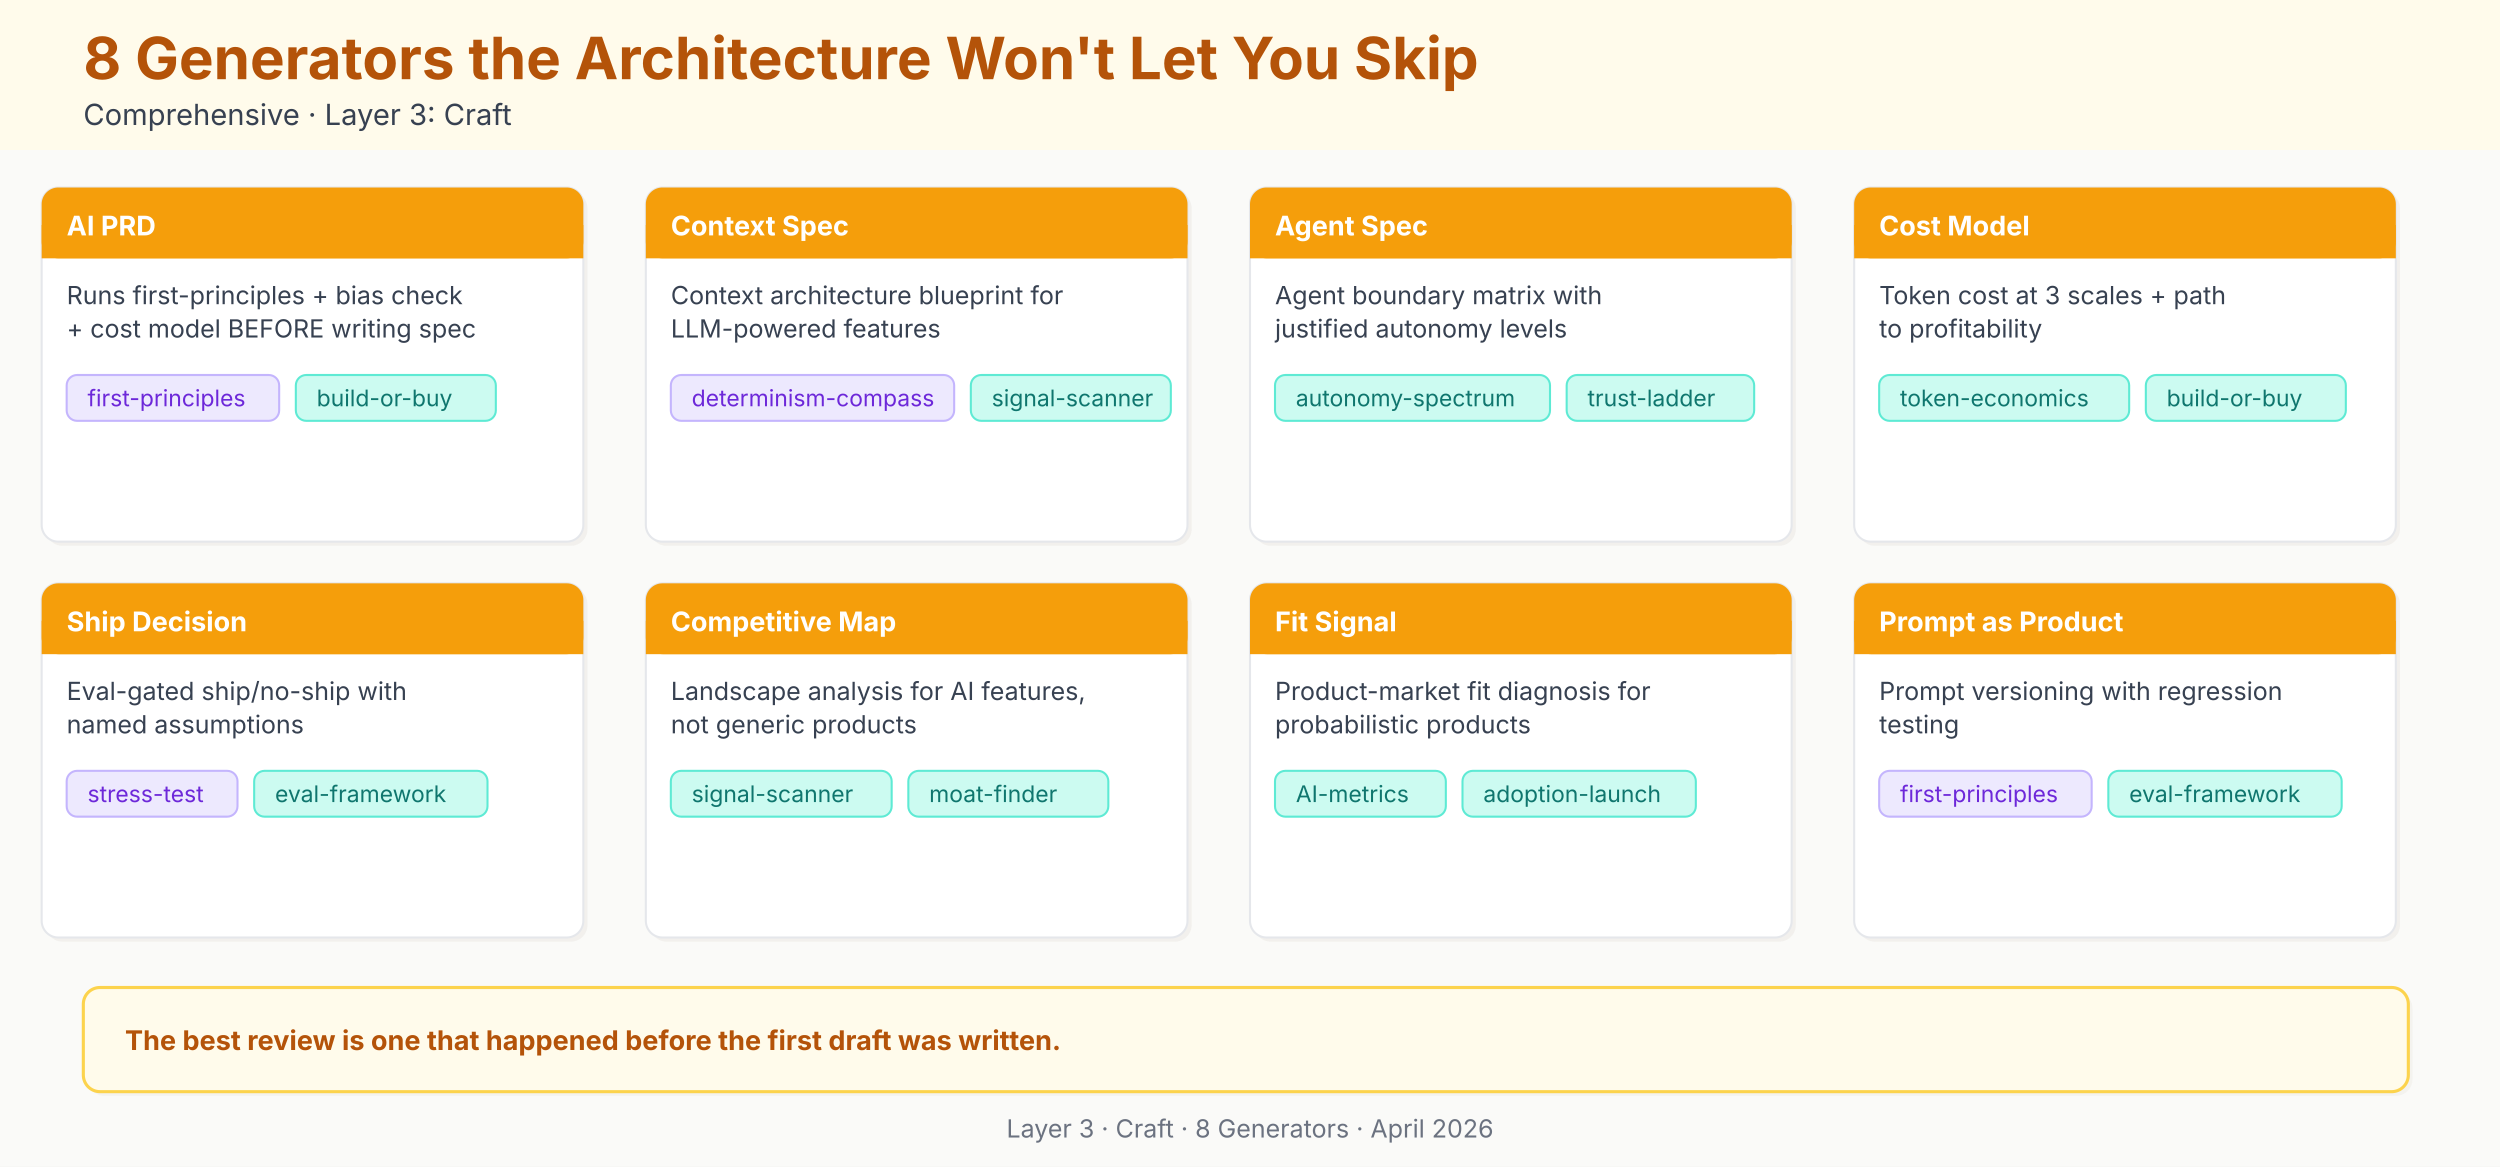
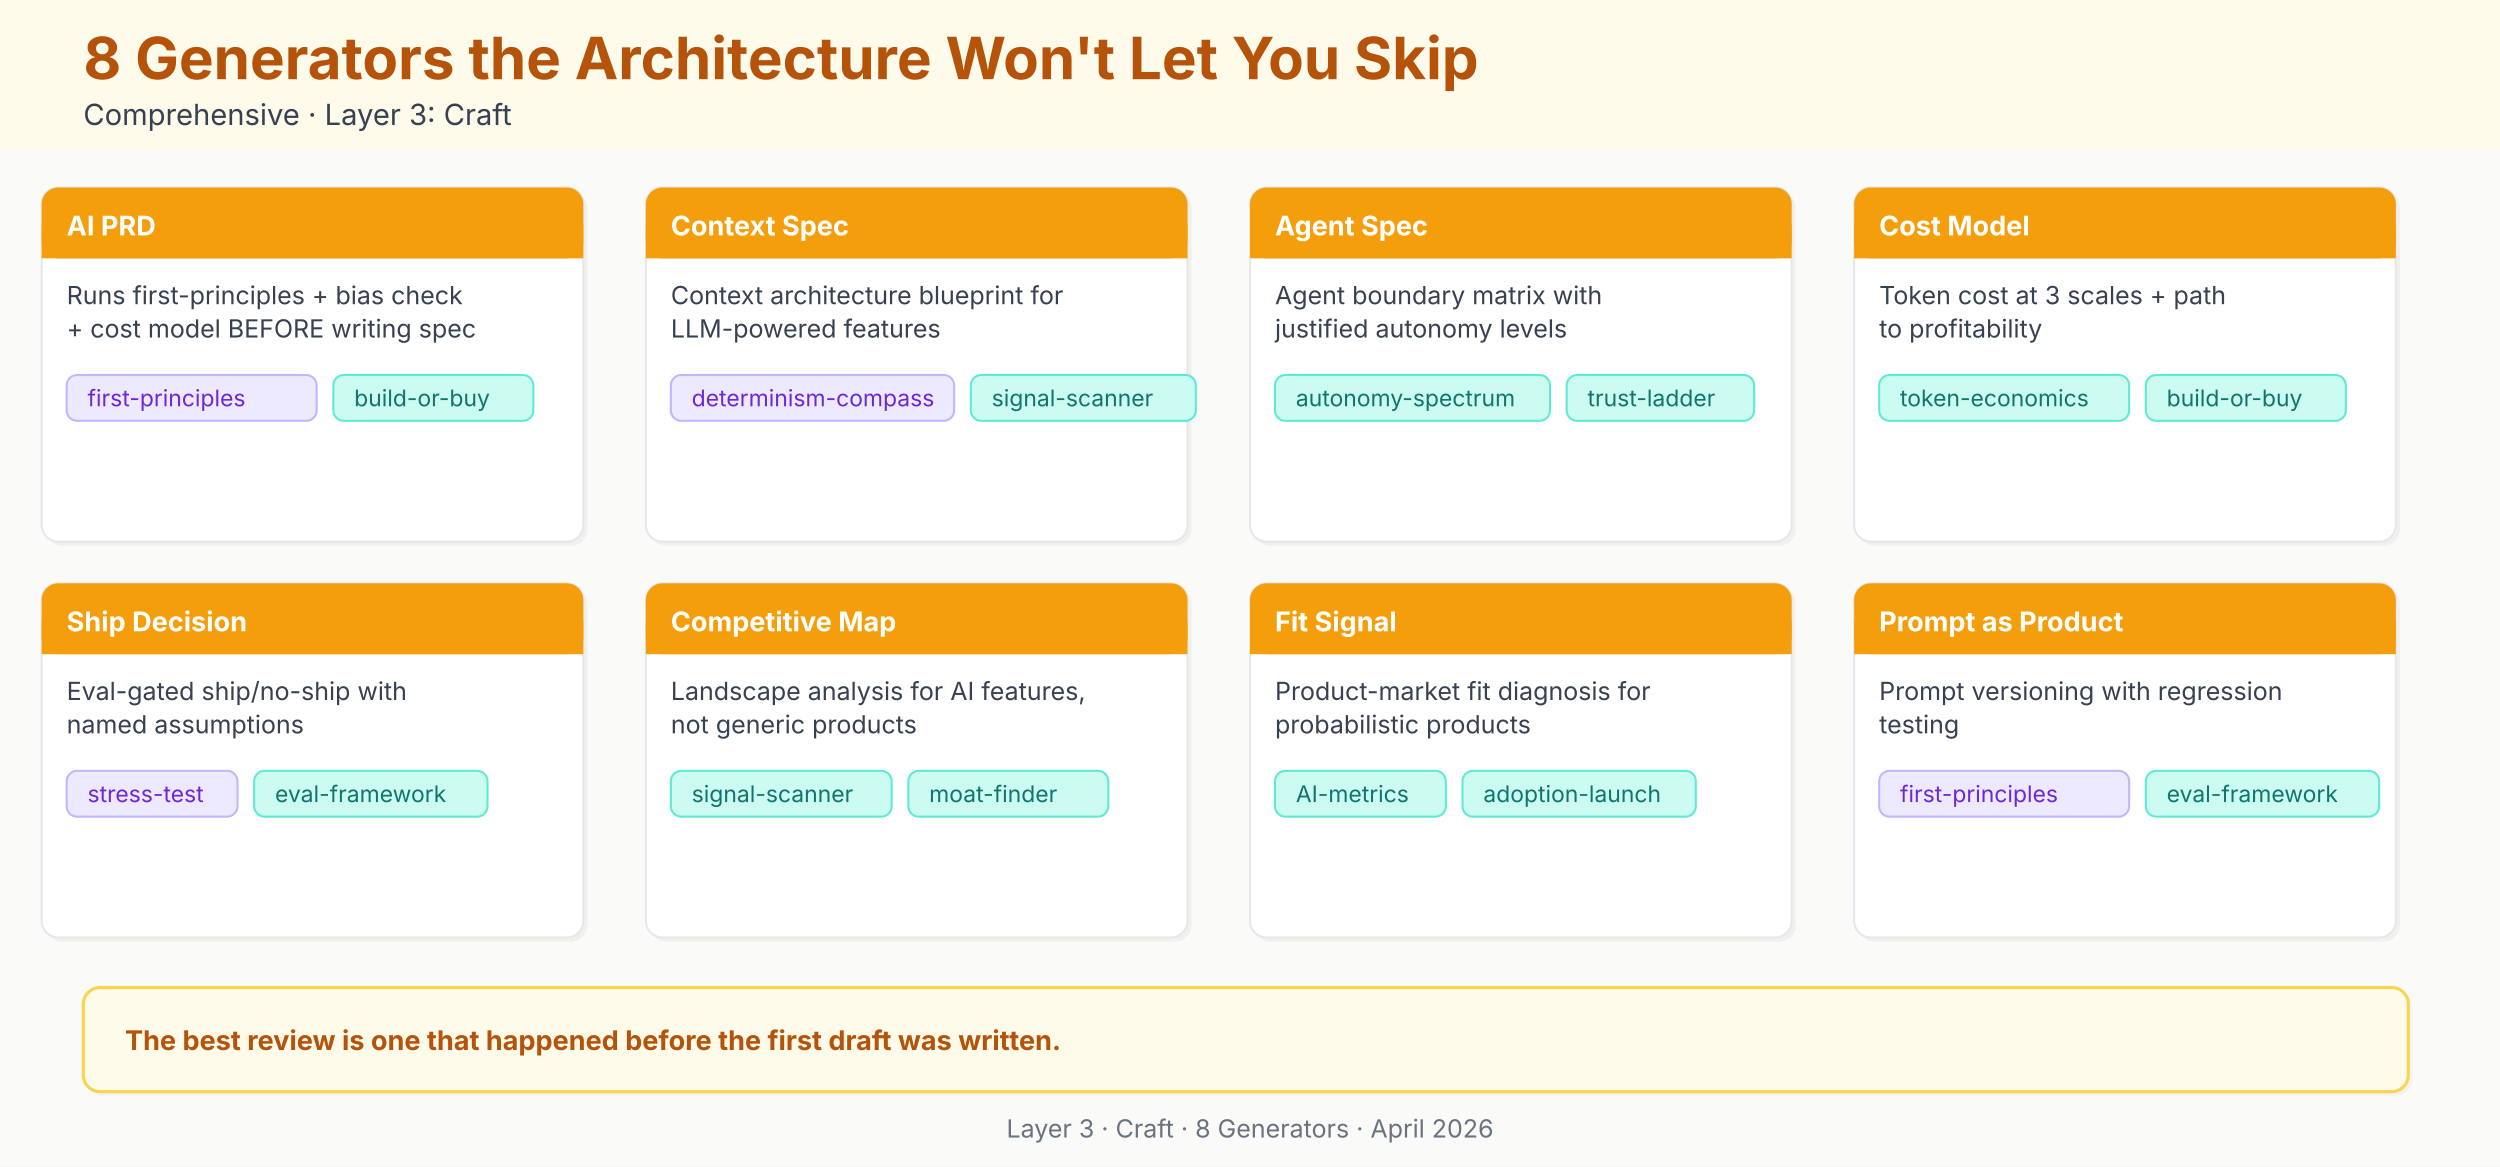
<svg xmlns="http://www.w3.org/2000/svg" viewBox="0 0 1200 560" width="1200" height="560">
  <rect x="0" y="0" width="1200" height="560" fill="#FAFAF8" />
  <rect x="0" y="0" width="1200" height="72" fill="#FFFBEB" />
  <text x="40" y="38" font-family="Inter, Segoe UI, sans-serif" font-size="28" font-weight="bold" fill="#B45309">8 Generators the Architecture Won't Let You Skip</text>
  <text x="40" y="60" font-family="Inter, Segoe UI, sans-serif" font-size="14" fill="#374151">Comprehensive  ·  Layer 3: Craft</text>
  <rect x="22" y="92" width="260" height="170" rx="8" fill="#E8E5E0" opacity="0.45" />
  <rect x="20" y="90" width="260" height="170" rx="8" fill="#FFFFFF" stroke="#E5E7EB" stroke-width="1" />
  <rect x="20" y="90" width="260" height="34" rx="8" fill="#F59E0B" />
  <rect x="20" y="108" width="260" height="16" fill="#F59E0B" />
  <text x="32" y="113" font-family="Inter, Segoe UI, sans-serif" font-size="13" font-weight="bold" fill="#FFFFFF">AI PRD</text>
  <text x="32" y="146" font-family="Inter, Segoe UI, sans-serif" font-size="12" fill="#374151">Runs first-principles + bias check</text>
  <text x="32" y="162" font-family="Inter, Segoe UI, sans-serif" font-size="12" fill="#374151">+ cost model BEFORE writing spec</text>
-   <rect x="32" y="180" width="102" height="22" rx="5" fill="#EDE9FE" stroke="#C4B5FD" stroke-width="1" />
+   <rect x="32" y="180" width="120" height="22" rx="5" fill="#EDE9FE" stroke="#C4B5FD" stroke-width="1" />
  <text x="42" y="195" font-family="Inter, Segoe UI, sans-serif" font-size="11" fill="#6D28D9">first-principles</text>
-   <rect x="142" y="180" width="96" height="22" rx="5" fill="#CCFBF1" stroke="#5EEAD4" stroke-width="1" />
-   <text x="152" y="195" font-family="Inter, Segoe UI, sans-serif" font-size="11" fill="#0F766E">build-or-buy</text>
+   <rect x="160" y="180" width="96" height="22" rx="5" fill="#CCFBF1" stroke="#5EEAD4" stroke-width="1" />
+   <text x="170" y="195" font-family="Inter, Segoe UI, sans-serif" font-size="11" fill="#0F766E">build-or-buy</text>
  <rect x="312" y="92" width="260" height="170" rx="8" fill="#E8E5E0" opacity="0.45" />
  <rect x="310" y="90" width="260" height="170" rx="8" fill="#FFFFFF" stroke="#E5E7EB" stroke-width="1" />
  <rect x="310" y="90" width="260" height="34" rx="8" fill="#F59E0B" />
  <rect x="310" y="108" width="260" height="16" fill="#F59E0B" />
  <text x="322" y="113" font-family="Inter, Segoe UI, sans-serif" font-size="13" font-weight="bold" fill="#FFFFFF">Context Spec</text>
  <text x="322" y="146" font-family="Inter, Segoe UI, sans-serif" font-size="12" fill="#374151">Context architecture blueprint for</text>
  <text x="322" y="162" font-family="Inter, Segoe UI, sans-serif" font-size="12" fill="#374151">LLM-powered features</text>
  <rect x="322" y="180" width="136" height="22" rx="5" fill="#EDE9FE" stroke="#C4B5FD" stroke-width="1" />
  <text x="332" y="195" font-family="Inter, Segoe UI, sans-serif" font-size="11" fill="#6D28D9">determinism-compass</text>
-   <rect x="466" y="180" width="96" height="22" rx="5" fill="#CCFBF1" stroke="#5EEAD4" stroke-width="1" />
+   <rect x="466" y="180" width="108" height="22" rx="5" fill="#CCFBF1" stroke="#5EEAD4" stroke-width="1" />
  <text x="476" y="195" font-family="Inter, Segoe UI, sans-serif" font-size="11" fill="#0F766E">signal-scanner</text>
  <rect x="602" y="92" width="260" height="170" rx="8" fill="#E8E5E0" opacity="0.45" />
  <rect x="600" y="90" width="260" height="170" rx="8" fill="#FFFFFF" stroke="#E5E7EB" stroke-width="1" />
  <rect x="600" y="90" width="260" height="34" rx="8" fill="#F59E0B" />
  <rect x="600" y="108" width="260" height="16" fill="#F59E0B" />
  <text x="612" y="113" font-family="Inter, Segoe UI, sans-serif" font-size="13" font-weight="bold" fill="#FFFFFF">Agent Spec</text>
  <text x="612" y="146" font-family="Inter, Segoe UI, sans-serif" font-size="12" fill="#374151">Agent boundary matrix with</text>
  <text x="612" y="162" font-family="Inter, Segoe UI, sans-serif" font-size="12" fill="#374151">justified autonomy levels</text>
  <rect x="612" y="180" width="132" height="22" rx="5" fill="#CCFBF1" stroke="#5EEAD4" stroke-width="1" />
  <text x="622" y="195" font-family="Inter, Segoe UI, sans-serif" font-size="11" fill="#0F766E">autonomy-spectrum</text>
  <rect x="752" y="180" width="90" height="22" rx="5" fill="#CCFBF1" stroke="#5EEAD4" stroke-width="1" />
  <text x="762" y="195" font-family="Inter, Segoe UI, sans-serif" font-size="11" fill="#0F766E">trust-ladder</text>
  <rect x="892" y="92" width="260" height="170" rx="8" fill="#E8E5E0" opacity="0.45" />
  <rect x="890" y="90" width="260" height="170" rx="8" fill="#FFFFFF" stroke="#E5E7EB" stroke-width="1" />
  <rect x="890" y="90" width="260" height="34" rx="8" fill="#F59E0B" />
  <rect x="890" y="108" width="260" height="16" fill="#F59E0B" />
  <text x="902" y="113" font-family="Inter, Segoe UI, sans-serif" font-size="13" font-weight="bold" fill="#FFFFFF">Cost Model</text>
  <text x="902" y="146" font-family="Inter, Segoe UI, sans-serif" font-size="12" fill="#374151">Token cost at 3 scales + path</text>
  <text x="902" y="162" font-family="Inter, Segoe UI, sans-serif" font-size="12" fill="#374151">to profitability</text>
  <rect x="902" y="180" width="120" height="22" rx="5" fill="#CCFBF1" stroke="#5EEAD4" stroke-width="1" />
  <text x="912" y="195" font-family="Inter, Segoe UI, sans-serif" font-size="11" fill="#0F766E">token-economics</text>
  <rect x="1030" y="180" width="96" height="22" rx="5" fill="#CCFBF1" stroke="#5EEAD4" stroke-width="1" />
  <text x="1040" y="195" font-family="Inter, Segoe UI, sans-serif" font-size="11" fill="#0F766E">build-or-buy</text>
  <rect x="22" y="282" width="260" height="170" rx="8" fill="#E8E5E0" opacity="0.45" />
  <rect x="20" y="280" width="260" height="170" rx="8" fill="#FFFFFF" stroke="#E5E7EB" stroke-width="1" />
  <rect x="20" y="280" width="260" height="34" rx="8" fill="#F59E0B" />
  <rect x="20" y="298" width="260" height="16" fill="#F59E0B" />
  <text x="32" y="303" font-family="Inter, Segoe UI, sans-serif" font-size="13" font-weight="bold" fill="#FFFFFF">Ship Decision</text>
  <text x="32" y="336" font-family="Inter, Segoe UI, sans-serif" font-size="12" fill="#374151">Eval-gated ship/no-ship with</text>
  <text x="32" y="352" font-family="Inter, Segoe UI, sans-serif" font-size="12" fill="#374151">named assumptions</text>
  <rect x="32" y="370" width="82" height="22" rx="5" fill="#EDE9FE" stroke="#C4B5FD" stroke-width="1" />
  <text x="42" y="385" font-family="Inter, Segoe UI, sans-serif" font-size="11" fill="#6D28D9">stress-test</text>
  <rect x="122" y="370" width="112" height="22" rx="5" fill="#CCFBF1" stroke="#5EEAD4" stroke-width="1" />
  <text x="132" y="385" font-family="Inter, Segoe UI, sans-serif" font-size="11" fill="#0F766E">eval-framework</text>
  <rect x="312" y="282" width="260" height="170" rx="8" fill="#E8E5E0" opacity="0.45" />
  <rect x="310" y="280" width="260" height="170" rx="8" fill="#FFFFFF" stroke="#E5E7EB" stroke-width="1" />
  <rect x="310" y="280" width="260" height="34" rx="8" fill="#F59E0B" />
  <rect x="310" y="298" width="260" height="16" fill="#F59E0B" />
  <text x="322" y="303" font-family="Inter, Segoe UI, sans-serif" font-size="13" font-weight="bold" fill="#FFFFFF">Competitive Map</text>
  <text x="322" y="336" font-family="Inter, Segoe UI, sans-serif" font-size="12" fill="#374151">Landscape analysis for AI features,</text>
  <text x="322" y="352" font-family="Inter, Segoe UI, sans-serif" font-size="12" fill="#374151">not generic products</text>
  <rect x="322" y="370" width="106" height="22" rx="5" fill="#CCFBF1" stroke="#5EEAD4" stroke-width="1" />
  <text x="332" y="385" font-family="Inter, Segoe UI, sans-serif" font-size="11" fill="#0F766E">signal-scanner</text>
  <rect x="436" y="370" width="96" height="22" rx="5" fill="#CCFBF1" stroke="#5EEAD4" stroke-width="1" />
  <text x="446" y="385" font-family="Inter, Segoe UI, sans-serif" font-size="11" fill="#0F766E">moat-finder</text>
  <rect x="602" y="282" width="260" height="170" rx="8" fill="#E8E5E0" opacity="0.45" />
  <rect x="600" y="280" width="260" height="170" rx="8" fill="#FFFFFF" stroke="#E5E7EB" stroke-width="1" />
  <rect x="600" y="280" width="260" height="34" rx="8" fill="#F59E0B" />
  <rect x="600" y="298" width="260" height="16" fill="#F59E0B" />
  <text x="612" y="303" font-family="Inter, Segoe UI, sans-serif" font-size="13" font-weight="bold" fill="#FFFFFF">Fit Signal</text>
  <text x="612" y="336" font-family="Inter, Segoe UI, sans-serif" font-size="12" fill="#374151">Product-market fit diagnosis for</text>
  <text x="612" y="352" font-family="Inter, Segoe UI, sans-serif" font-size="12" fill="#374151">probabilistic products</text>
  <rect x="612" y="370" width="82" height="22" rx="5" fill="#CCFBF1" stroke="#5EEAD4" stroke-width="1" />
  <text x="622" y="385" font-family="Inter, Segoe UI, sans-serif" font-size="11" fill="#0F766E">AI-metrics</text>
  <rect x="702" y="370" width="112" height="22" rx="5" fill="#CCFBF1" stroke="#5EEAD4" stroke-width="1" />
  <text x="712" y="385" font-family="Inter, Segoe UI, sans-serif" font-size="11" fill="#0F766E">adoption-launch</text>
  <rect x="892" y="282" width="260" height="170" rx="8" fill="#E8E5E0" opacity="0.45" />
  <rect x="890" y="280" width="260" height="170" rx="8" fill="#FFFFFF" stroke="#E5E7EB" stroke-width="1" />
  <rect x="890" y="280" width="260" height="34" rx="8" fill="#F59E0B" />
  <rect x="890" y="298" width="260" height="16" fill="#F59E0B" />
  <text x="902" y="303" font-family="Inter, Segoe UI, sans-serif" font-size="13" font-weight="bold" fill="#FFFFFF">Prompt as Product</text>
  <text x="902" y="336" font-family="Inter, Segoe UI, sans-serif" font-size="12" fill="#374151">Prompt versioning with regression</text>
  <text x="902" y="352" font-family="Inter, Segoe UI, sans-serif" font-size="12" fill="#374151">testing</text>
-   <rect x="902" y="370" width="102" height="22" rx="5" fill="#EDE9FE" stroke="#C4B5FD" stroke-width="1" />
+   <rect x="902" y="370" width="120" height="22" rx="5" fill="#EDE9FE" stroke="#C4B5FD" stroke-width="1" />
  <text x="912" y="385" font-family="Inter, Segoe UI, sans-serif" font-size="11" fill="#6D28D9">first-principles</text>
-   <rect x="1012" y="370" width="112" height="22" rx="5" fill="#CCFBF1" stroke="#5EEAD4" stroke-width="1" />
-   <text x="1022" y="385" font-family="Inter, Segoe UI, sans-serif" font-size="11" fill="#0F766E">eval-framework</text>
+   <rect x="1030" y="370" width="112" height="22" rx="5" fill="#CCFBF1" stroke="#5EEAD4" stroke-width="1" />
+   <text x="1040" y="385" font-family="Inter, Segoe UI, sans-serif" font-size="11" fill="#0F766E">eval-framework</text>
  <rect x="42" y="476" width="1116" height="50" rx="8" fill="#E8E5E0" opacity="0.35" />
  <rect x="40" y="474" width="1116" height="50" rx="8" fill="#FFFBEB" stroke="#FCD34D" stroke-width="1.5" />
  <text x="60" y="504" font-family="Inter, Segoe UI, sans-serif" font-size="13" font-weight="bold" fill="#B45309">The best review is one that happened before the first draft was written.</text>
  <text x="600" y="546" font-family="Inter, Segoe UI, sans-serif" font-size="12" fill="#6B7280" text-anchor="middle">Layer 3  ·  Craft  ·  8 Generators  ·  April 2026</text>
</svg>
